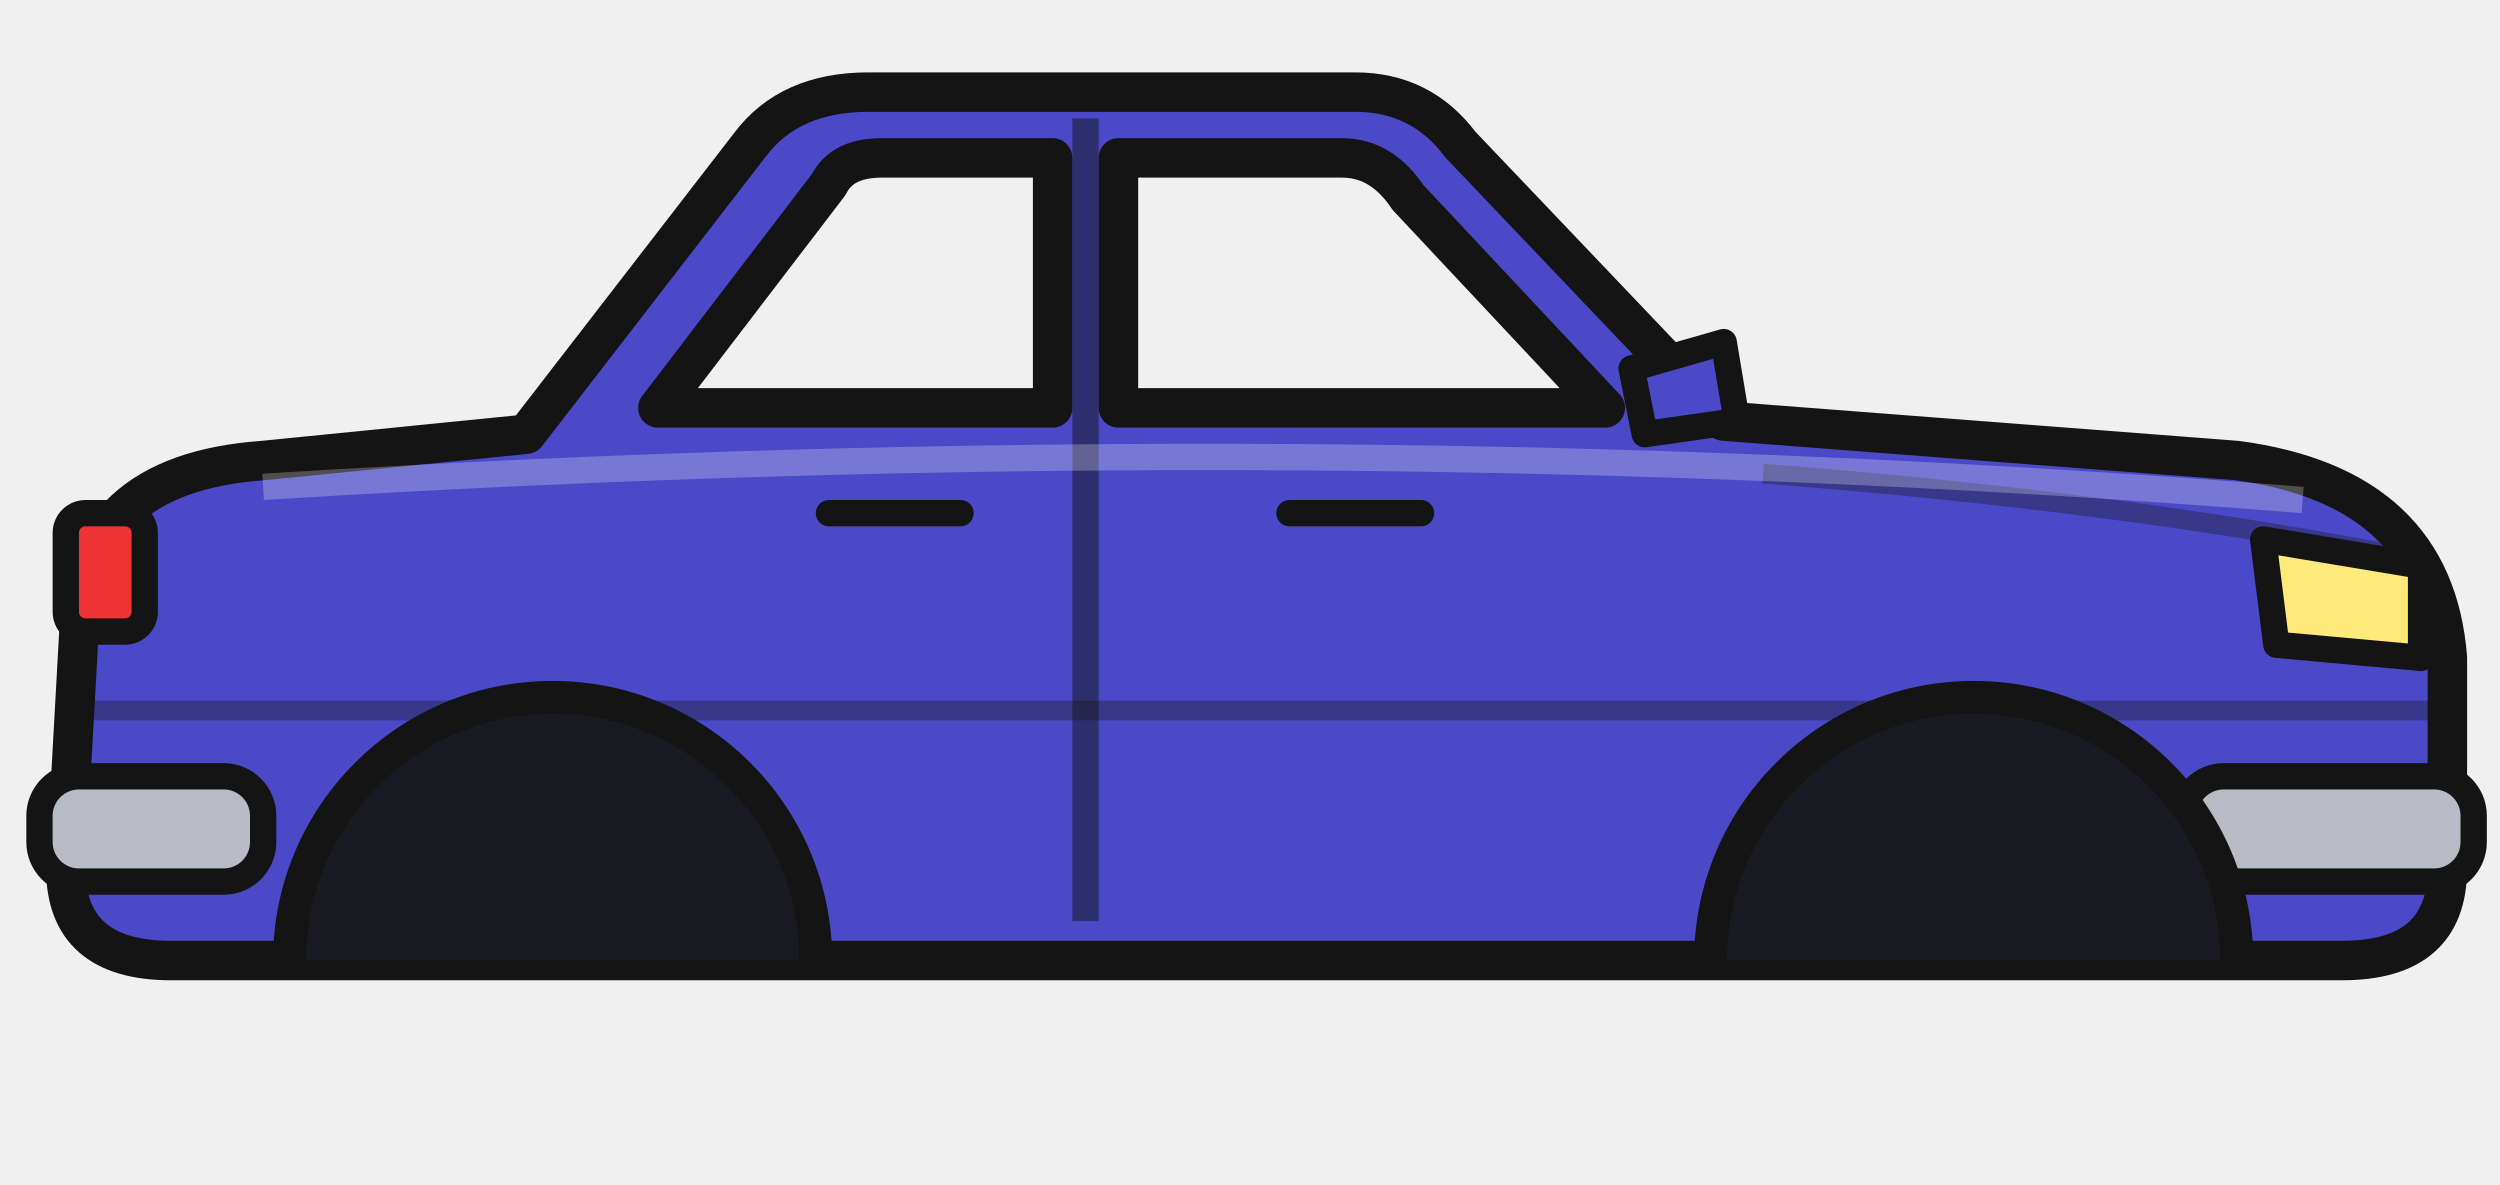
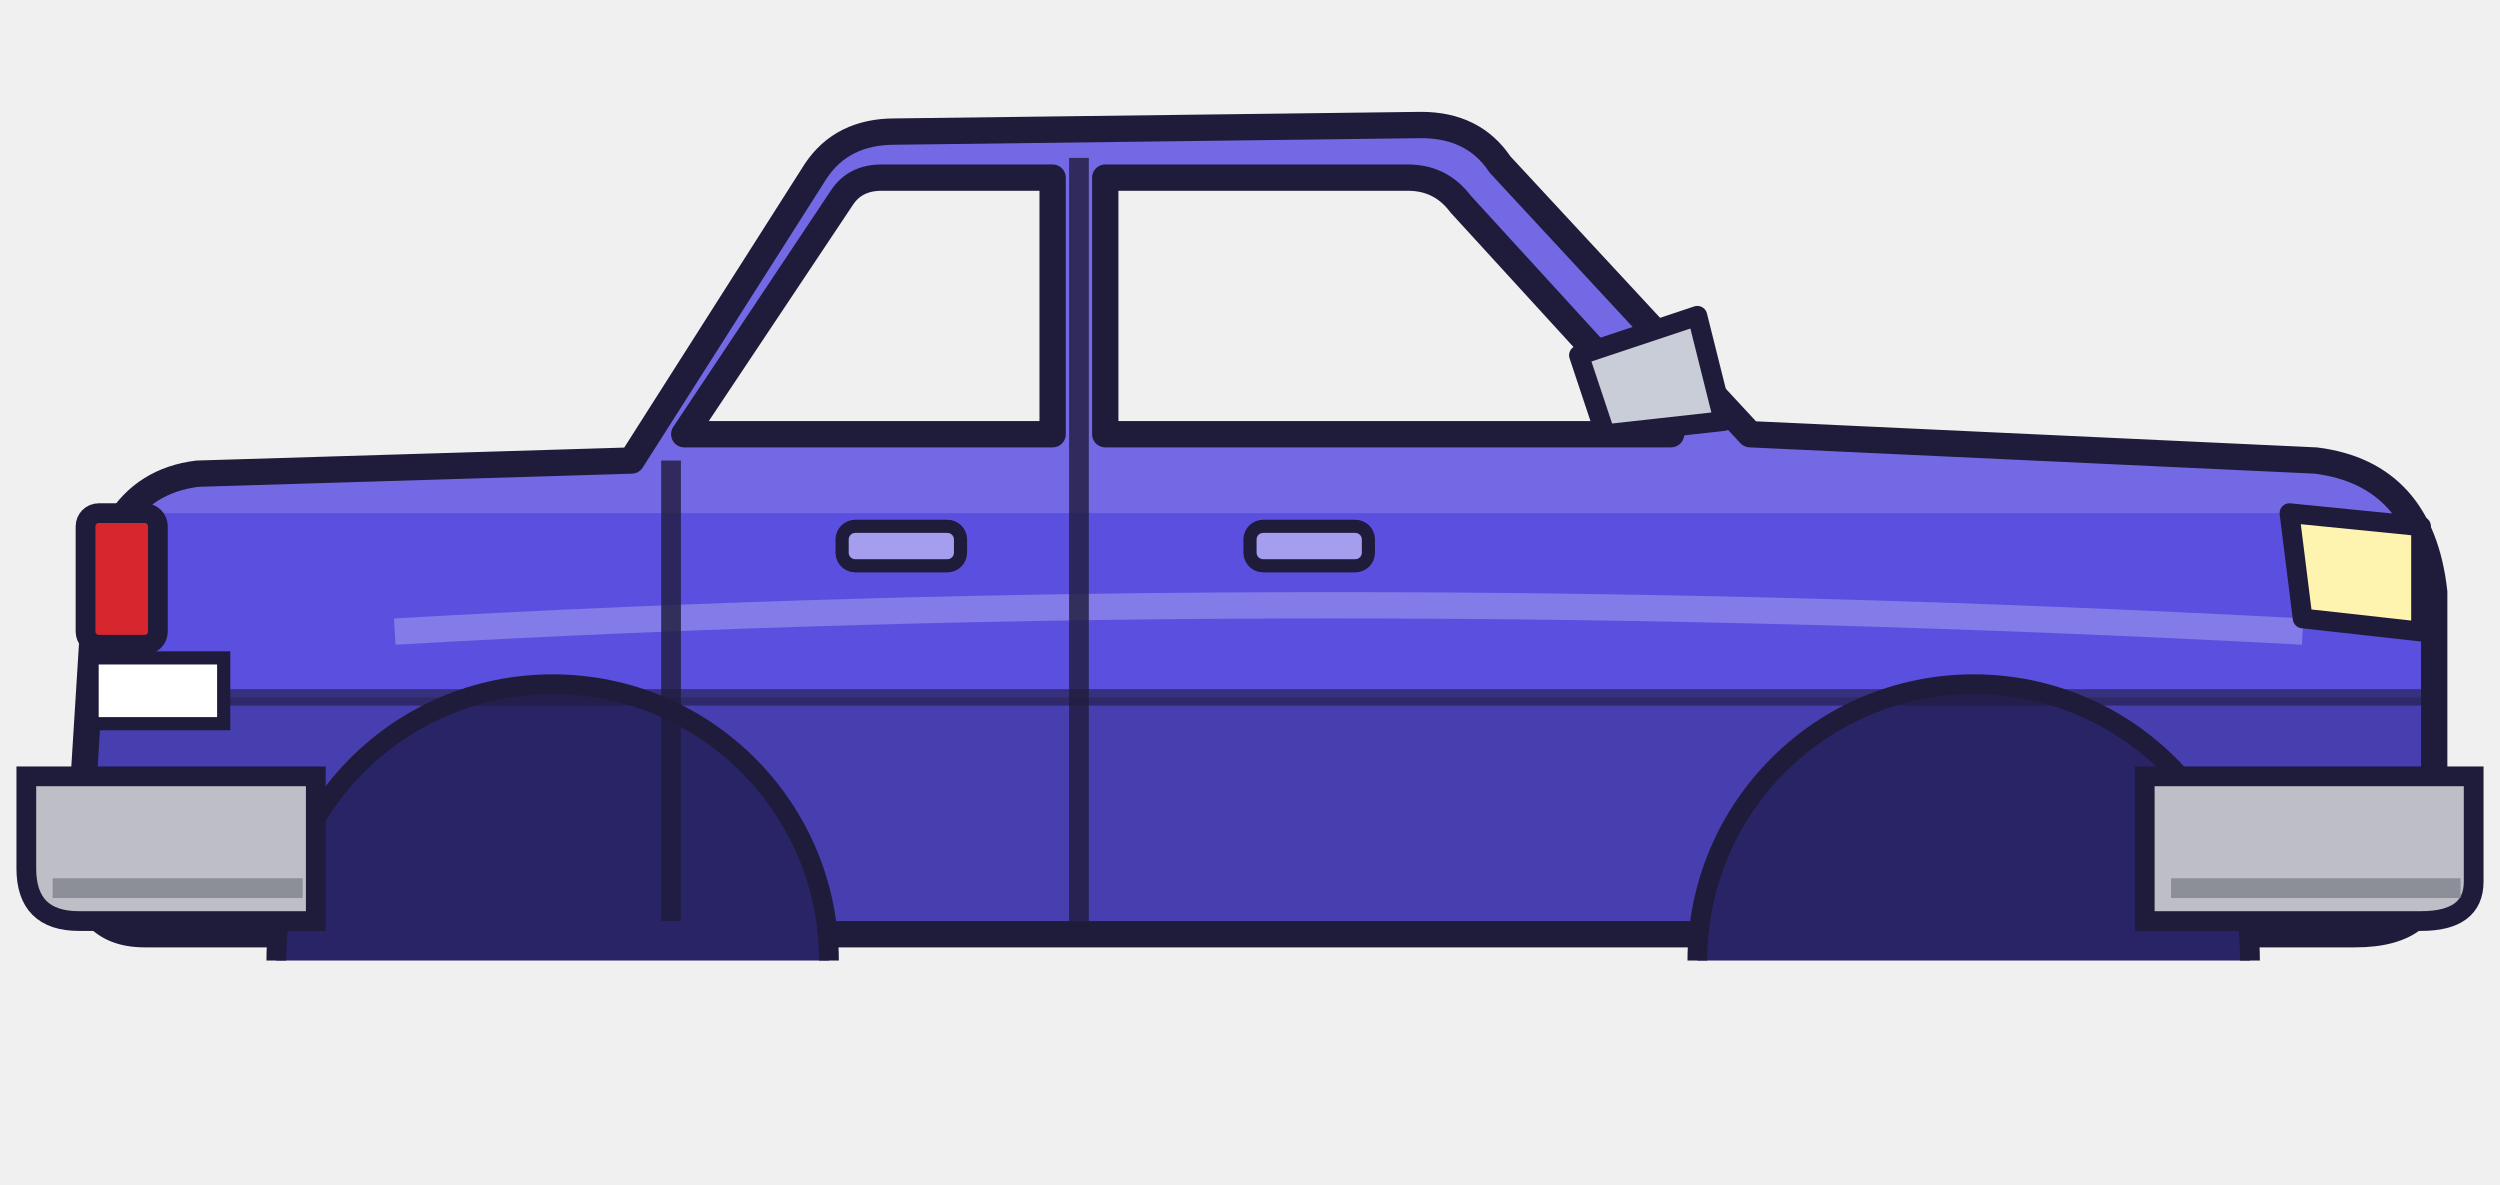
<svg xmlns="http://www.w3.org/2000/svg" width="380" height="180" viewBox="0 0 380 180">
-   <path d="M12 96 Q12 72 40 70 L80 66 L114 22 Q120 14 132 14 L206 14 Q216 14 222 22 L262 64 L340 70 Q370 74 372 100 L372 132 Q372 146 356 146 L26 146 Q10 146 10 132 Z M170 24 L204 24 Q210 24 214 30 L244 62 L170 62 Z M160 24 L160 62 L100 62 L126 28 Q128 24 134 24 Z" fill="#4B49C8" fill-rule="evenodd" stroke="#141414" stroke-width="6" stroke-linejoin="round" />
-   <path d="M170 24 L204 24 Q210 24 214 30 L244 62 L170 62 Z M160 24 L160 62 L100 62 L126 28 Q128 24 134 24 Z" fill="none" stroke="#141414" stroke-width="5" stroke-linejoin="round" />
-   <path d="M14 108 L370 108" stroke="#141414" stroke-width="3" opacity="0.35" />
-   <path d="M268 72 Q320 76 362 84" stroke="#141414" stroke-width="3" opacity="0.35" fill="none" />
-   <path d="M344 82 L368 86 L368 100 L346 98 Z" fill="#FFE97A" stroke="#141414" stroke-width="4" stroke-linejoin="round" />
-   <rect x="10" y="78" width="12" height="18" rx="3" fill="#E33" stroke="#141414" stroke-width="4" />
-   <rect x="332" y="118" width="44" height="16" rx="6" fill="#B8BBC6" stroke="#141414" stroke-width="4" />
-   <rect x="6" y="118" width="34" height="16" rx="6" fill="#B8BBC6" stroke="#141414" stroke-width="4" />
-   <path d="M248 56 L262 52 L264 64 L250 66 Z" fill="#4B49C8" stroke="#141414" stroke-width="4" stroke-linejoin="round" />
-   <path d="M196 78 L216 78 M126 78 L146 78" stroke="#141414" stroke-width="4" stroke-linecap="round" />
-   <path d="M165 18 L165 140" stroke="#141414" stroke-width="4" opacity="0.5" />
-   <path d="M40 74 Q200 64 350 76" stroke="#fff" stroke-width="4" opacity="0.25" fill="none" />
-   <path d="M84 146 m-40 0 a40 40 0 0 1 80 0 M300 146 m-40 0 a40 40 0 0 1 80 0" fill="#1A1A22" stroke="#141414" stroke-width="5" />
+   <defs>
+     <clipPath id="cbw">
+       <path d="M14 98 Q14 74 30 72 L96 70 L124 26 Q128 20 136 20 L216 19 Q224 19 228 25 L266 66 L352 70 Q368 72 370 90 L370 132 Q370 142 358 142 L22 142 Q12 142 12 130 Z M168 27 L214 27 Q219 27 222 31 L254 66 L168 66 Z M104 66 L128 30 Q130 27 134 27 L160 27 L160 66 Z" clip-rule="evenodd" />
+     </clipPath>
+   </defs>
+   <path d="M14 98 Q14 74 30 72 L96 70 L124 26 Q128 20 136 20 L216 19 Q224 19 228 25 L266 66 L352 70 Q368 72 370 90 L370 132 Q370 142 358 142 L22 142 Q12 142 12 130 Z M168 27 L214 27 Q219 27 222 31 L254 66 L168 66 Z M104 66 L128 30 Q130 27 134 27 L160 27 L160 66 Z" fill="#5B4FE0" fill-rule="evenodd" />
+   <g clip-path="url(#cbw)">
+     <path d="M0 106 L380 106 L380 180 L0 180 Z" fill="#473eaf" />
+     <path d="M0 0 L380 0 L380 78 L0 78 Z" fill="#756be5" opacity="0.9" />
+     <path d="M60 96 Q200 88 350 96" stroke="#948deb" stroke-width="4" fill="none" opacity="0.7" />
+   </g>
+   <path d="M14 98 Q14 74 30 72 L96 70 L124 26 Q128 20 136 20 L216 19 Q224 19 228 25 L266 66 L352 70 Q368 72 370 90 L370 132 Q370 142 358 142 L22 142 Q12 142 12 130 Z M168 27 L214 27 Q219 27 222 31 L254 66 L168 66 Z M104 66 L128 30 Q130 27 134 27 L160 27 L160 66 Z" fill="none" fill-rule="evenodd" stroke="#1F1B3A" stroke-width="4" stroke-linejoin="round" />
+   <path d="M84 146 m-42 0 a42 42 0 0 1 84 0 M300 146 m-42 0 a42 42 0 0 1 84 0" fill="#292465" stroke="#1F1B3A" stroke-width="3" />
+   <path d="M14 106 L370 106" stroke="#1F1B3A" stroke-width="2.5" opacity="0.6" />
+   <path d="M164 24 L164 140 M102 70 L102 140" stroke="#1F1B3A" stroke-width="3" opacity="0.8" />
+   <rect x="190" y="80" width="18" height="6" rx="2" fill="#a59eee" stroke="#1F1B3A" stroke-width="2" />
+   <rect x="128" y="80" width="18" height="6" rx="2" fill="#a59eee" stroke="#1F1B3A" stroke-width="2" />
+   <path d="M348 78 L368 80 L368 96 L350 94 Z" fill="#FFF3B0" stroke="#1F1B3A" stroke-width="3" stroke-linejoin="round" />
+   <rect x="13" y="78" width="11" height="20" rx="2" fill="#D7262E" stroke="#1F1B3A" stroke-width="3" />
+   <path d="M240 54 L258 48 L262 64 L244 66 Z" fill="#C9CDD7" stroke="#1F1B3A" stroke-width="3" stroke-linejoin="round" />
+   <path d="M326 118 L376 118 L376 134 Q376 140 368 140 L326 140 Z" fill="#BDBEC6" stroke="#1F1B3A" stroke-width="3" />
+   <path d="M4 118 L48 118 L48 140 L12 140 Q4 140 4 132 Z" fill="#BDBEC6" stroke="#1F1B3A" stroke-width="3" />
+   <path d="M8 135 L46 135 M330 135 L374 135" stroke="#8C8E98" stroke-width="3" />
+   <rect x="14" y="100" width="20" height="10" fill="#fff" stroke="#1F1B3A" stroke-width="2" />
</svg>
